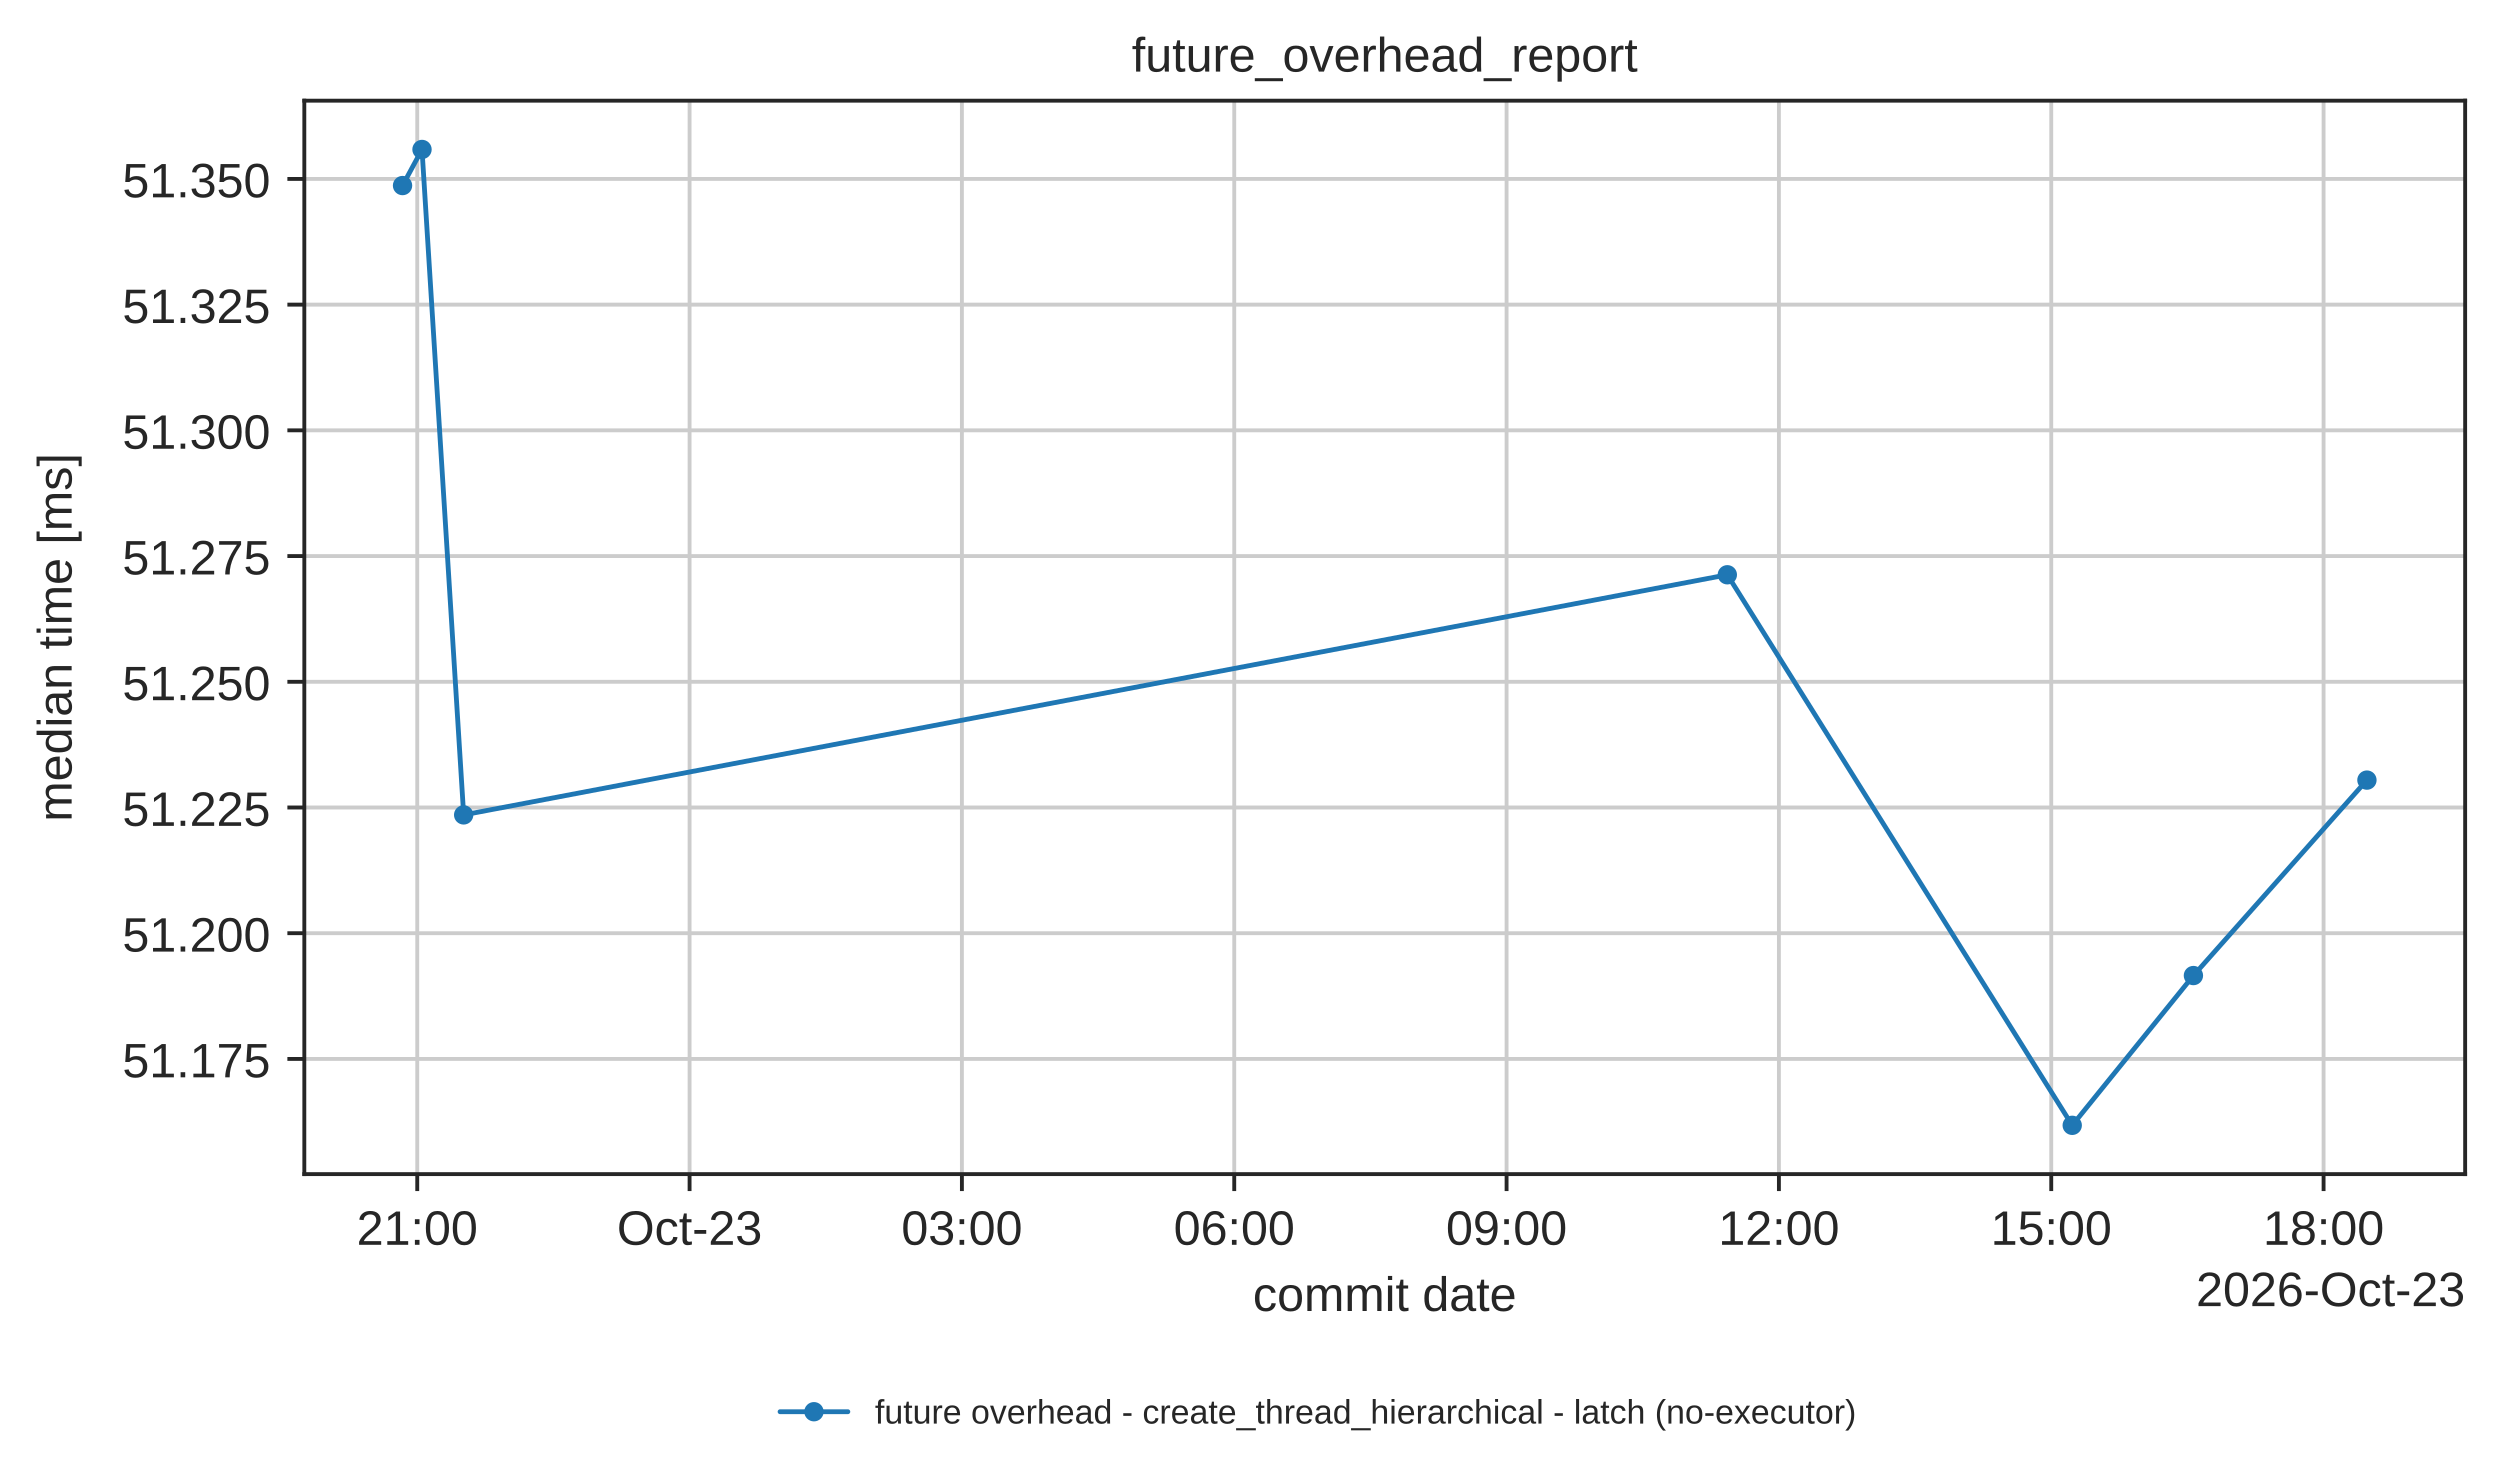
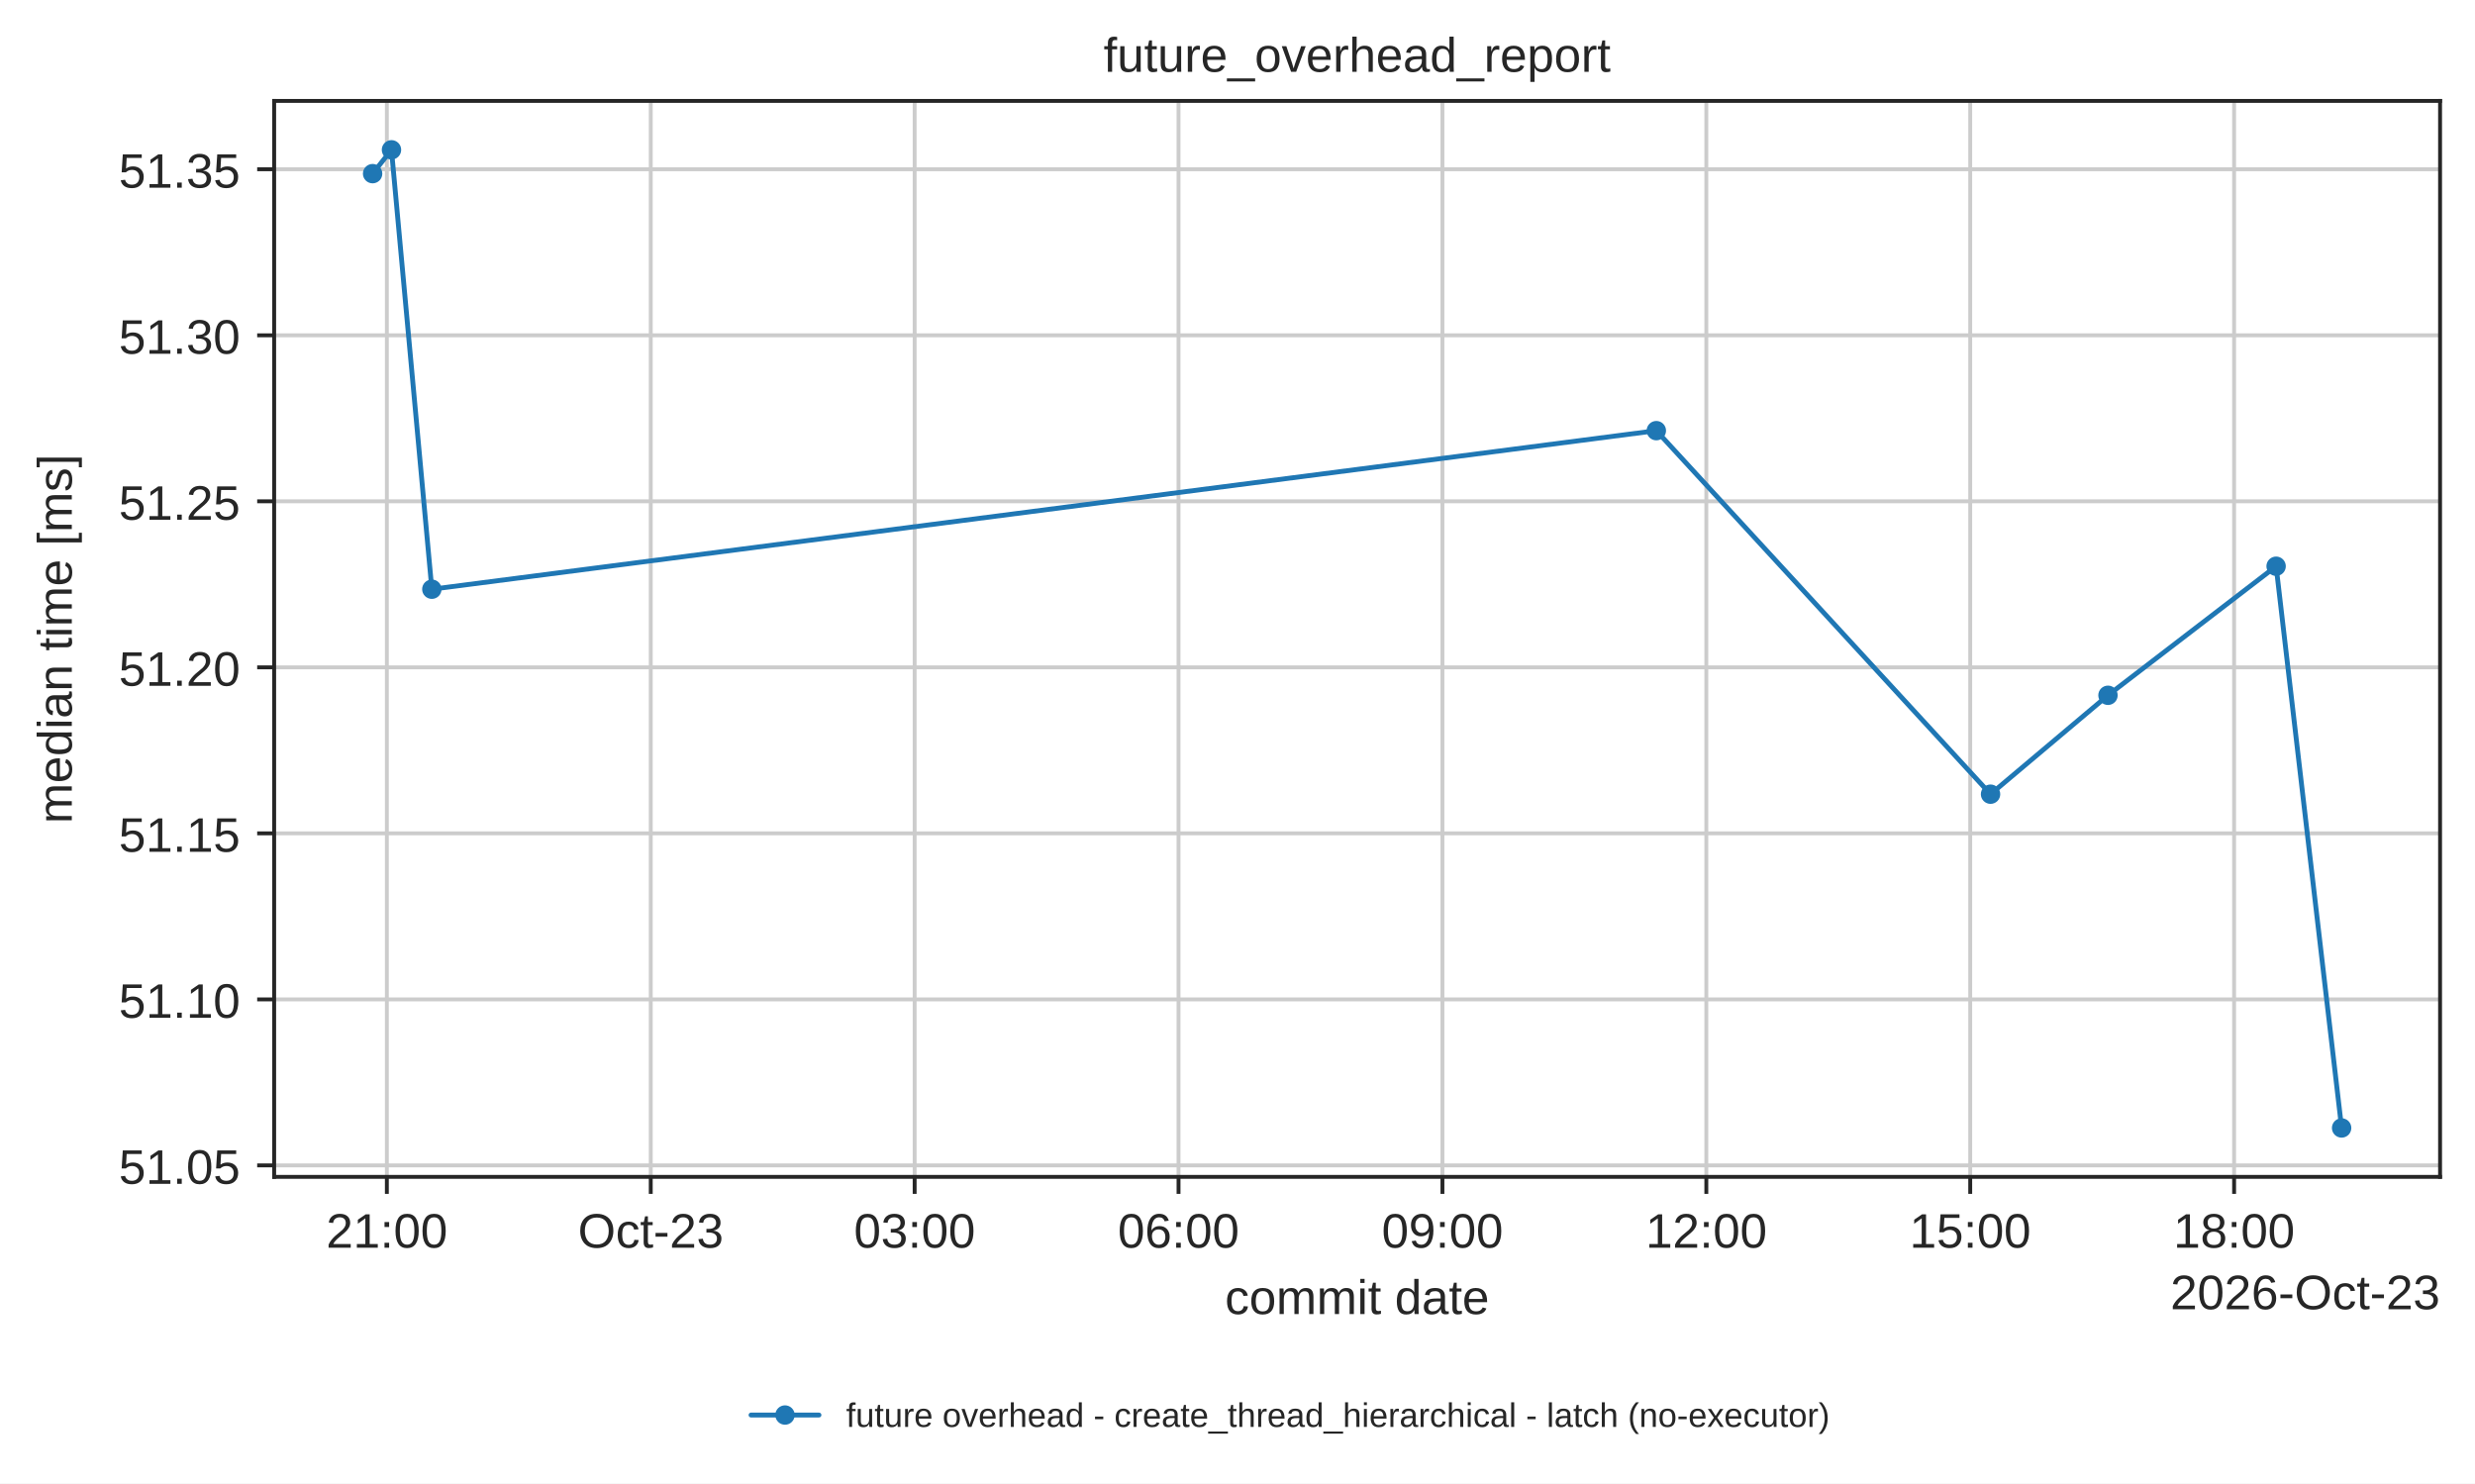
- <svg xmlns="http://www.w3.org/2000/svg" xmlns:xlink="http://www.w3.org/1999/xlink" width="516.469pt" height="305.745pt" viewBox="0 0 516.469 305.745" version="1.1">
+ <svg xmlns="http://www.w3.org/2000/svg" xmlns:xlink="http://www.w3.org/1999/xlink" width="510.106pt" height="305.745pt" viewBox="0 0 510.106 305.745" version="1.1">
  <defs>
    <style type="text/css">*{stroke-linejoin: round; stroke-linecap: butt}</style>
  </defs>
  <g id="figure_1">
    <g id="patch_1">
-       <path d="M 0 305.745  L 516.469 305.745  L 516.469 0  L 0 0  z " style="fill: #ffffff" />
+       <path d="M 0 305.745  L 510.106 305.745  L 510.106 0  L 0 0  z " style="fill: #ffffff" />
    </g>
    <g id="axes_1">
      <g id="patch_2">
-         <path d="M 62.869 242.558  L 509.269 242.558  L 509.269 20.798  L 62.869 20.798  z " style="fill: #ffffff" />
+         <path d="M 56.506 242.558  L 502.906 242.558  L 502.906 20.798  L 56.506 20.798  z " style="fill: #ffffff" />
      </g>
      <g id="matplotlib.axis_1">
        <g id="xtick_1">
          <g id="line2d_1">
-             <path d="M 86.197 242.558  L 86.197 20.798  " clip-path="url(#p5072cd6337)" style="fill: none; stroke: #cccccc; stroke-width: 0.8; stroke-linecap: round" />
+             <path d="M 79.733 242.558  L 79.733 20.798  " clip-path="url(#pbe3b79be6a)" style="fill: none; stroke: #cccccc; stroke-width: 0.8; stroke-linecap: round" />
          </g>
          <g id="line2d_2">
            <defs>
              <path id="mdfc5214045" d="M 0 0  L 0 3.5  " style="stroke: #262626; stroke-width: 0.8" />
            </defs>
            <g>
-               <use xlink:href="#mdfc5214045" x="86.197" y="242.558" style="fill: #262626; stroke: #262626; stroke-width: 0.8" />
+               <use xlink:href="#mdfc5214045" x="79.733" y="242.558" style="fill: #262626; stroke: #262626; stroke-width: 0.8" />
            </g>
          </g>
          <g id="text_1">
-             <text style="fill: #262626; font: 10px 'Arial', 'DejaVu Sans', 'Liberation Sans', 'Bitstream Vera Sans', sans-serif; text-anchor: middle" x="86.197" y="257.157" transform="rotate(-0 86.19671 257.1569)">21:00</text>
+             <text style="fill: #262626; font: 10px 'Arial', 'DejaVu Sans', 'Liberation Sans', 'Bitstream Vera Sans', sans-serif; text-anchor: middle" x="79.733" y="257.157" transform="rotate(-0 79.73316 257.1569)">21:00</text>
          </g>
        </g>
        <g id="xtick_2">
          <g id="line2d_3">
-             <path d="M 142.458 242.558  L 142.458 20.798  " clip-path="url(#p5072cd6337)" style="fill: none; stroke: #cccccc; stroke-width: 0.8; stroke-linecap: round" />
+             <path d="M 134.122 242.558  L 134.122 20.798  " clip-path="url(#pbe3b79be6a)" style="fill: none; stroke: #cccccc; stroke-width: 0.8; stroke-linecap: round" />
          </g>
          <g id="line2d_4">
            <g>
-               <use xlink:href="#mdfc5214045" x="142.458" y="242.558" style="fill: #262626; stroke: #262626; stroke-width: 0.8" />
+               <use xlink:href="#mdfc5214045" x="134.122" y="242.558" style="fill: #262626; stroke: #262626; stroke-width: 0.8" />
            </g>
          </g>
          <g id="text_2">
-             <text style="fill: #262626; font: 10px 'Arial', 'DejaVu Sans', 'Liberation Sans', 'Bitstream Vera Sans', sans-serif; text-anchor: middle" x="142.458" y="257.157" transform="rotate(-0 142.4576 257.1569)">Oct-23</text>
+             <text style="fill: #262626; font: 10px 'Arial', 'DejaVu Sans', 'Liberation Sans', 'Bitstream Vera Sans', sans-serif; text-anchor: middle" x="134.122" y="257.157" transform="rotate(-0 134.1223 257.1569)">Oct-23</text>
          </g>
        </g>
        <g id="xtick_3">
          <g id="line2d_5">
-             <path d="M 198.718 242.558  L 198.718 20.798  " clip-path="url(#p5072cd6337)" style="fill: none; stroke: #cccccc; stroke-width: 0.8; stroke-linecap: round" />
+             <path d="M 188.511 242.558  L 188.511 20.798  " clip-path="url(#pbe3b79be6a)" style="fill: none; stroke: #cccccc; stroke-width: 0.8; stroke-linecap: round" />
          </g>
          <g id="line2d_6">
            <g>
-               <use xlink:href="#mdfc5214045" x="198.718" y="242.558" style="fill: #262626; stroke: #262626; stroke-width: 0.8" />
+               <use xlink:href="#mdfc5214045" x="188.511" y="242.558" style="fill: #262626; stroke: #262626; stroke-width: 0.8" />
            </g>
          </g>
          <g id="text_3">
-             <text style="fill: #262626; font: 10px 'Arial', 'DejaVu Sans', 'Liberation Sans', 'Bitstream Vera Sans', sans-serif; text-anchor: middle" x="198.718" y="257.157" transform="rotate(-0 198.7185 257.1569)">03:00</text>
+             <text style="fill: #262626; font: 10px 'Arial', 'DejaVu Sans', 'Liberation Sans', 'Bitstream Vera Sans', sans-serif; text-anchor: middle" x="188.511" y="257.157" transform="rotate(-0 188.5114 257.1569)">03:00</text>
          </g>
        </g>
        <g id="xtick_4">
          <g id="line2d_7">
-             <path d="M 254.979 242.558  L 254.979 20.798  " clip-path="url(#p5072cd6337)" style="fill: none; stroke: #cccccc; stroke-width: 0.8; stroke-linecap: round" />
+             <path d="M 242.9 242.558  L 242.9 20.798  " clip-path="url(#pbe3b79be6a)" style="fill: none; stroke: #cccccc; stroke-width: 0.8; stroke-linecap: round" />
          </g>
          <g id="line2d_8">
            <g>
-               <use xlink:href="#mdfc5214045" x="254.979" y="242.558" style="fill: #262626; stroke: #262626; stroke-width: 0.8" />
+               <use xlink:href="#mdfc5214045" x="242.9" y="242.558" style="fill: #262626; stroke: #262626; stroke-width: 0.8" />
            </g>
          </g>
          <g id="text_4">
-             <text style="fill: #262626; font: 10px 'Arial', 'DejaVu Sans', 'Liberation Sans', 'Bitstream Vera Sans', sans-serif; text-anchor: middle" x="254.979" y="257.157" transform="rotate(-0 254.9794 257.1569)">06:00</text>
+             <text style="fill: #262626; font: 10px 'Arial', 'DejaVu Sans', 'Liberation Sans', 'Bitstream Vera Sans', sans-serif; text-anchor: middle" x="242.9" y="257.157" transform="rotate(-0 242.9004 257.1569)">06:00</text>
          </g>
        </g>
        <g id="xtick_5">
          <g id="line2d_9">
-             <path d="M 311.24 242.558  L 311.24 20.798  " clip-path="url(#p5072cd6337)" style="fill: none; stroke: #cccccc; stroke-width: 0.8; stroke-linecap: round" />
+             <path d="M 297.29 242.558  L 297.29 20.798  " clip-path="url(#pbe3b79be6a)" style="fill: none; stroke: #cccccc; stroke-width: 0.8; stroke-linecap: round" />
          </g>
          <g id="line2d_10">
            <g>
-               <use xlink:href="#mdfc5214045" x="311.24" y="242.558" style="fill: #262626; stroke: #262626; stroke-width: 0.8" />
+               <use xlink:href="#mdfc5214045" x="297.29" y="242.558" style="fill: #262626; stroke: #262626; stroke-width: 0.8" />
            </g>
          </g>
          <g id="text_5">
-             <text style="fill: #262626; font: 10px 'Arial', 'DejaVu Sans', 'Liberation Sans', 'Bitstream Vera Sans', sans-serif; text-anchor: middle" x="311.24" y="257.157" transform="rotate(-0 311.2403 257.1569)">09:00</text>
+             <text style="fill: #262626; font: 10px 'Arial', 'DejaVu Sans', 'Liberation Sans', 'Bitstream Vera Sans', sans-serif; text-anchor: middle" x="297.29" y="257.157" transform="rotate(-0 297.2895 257.1569)">09:00</text>
          </g>
        </g>
        <g id="xtick_6">
          <g id="line2d_11">
-             <path d="M 367.501 242.558  L 367.501 20.798  " clip-path="url(#p5072cd6337)" style="fill: none; stroke: #cccccc; stroke-width: 0.8; stroke-linecap: round" />
+             <path d="M 351.679 242.558  L 351.679 20.798  " clip-path="url(#pbe3b79be6a)" style="fill: none; stroke: #cccccc; stroke-width: 0.8; stroke-linecap: round" />
          </g>
          <g id="line2d_12">
            <g>
-               <use xlink:href="#mdfc5214045" x="367.501" y="242.558" style="fill: #262626; stroke: #262626; stroke-width: 0.8" />
+               <use xlink:href="#mdfc5214045" x="351.679" y="242.558" style="fill: #262626; stroke: #262626; stroke-width: 0.8" />
            </g>
          </g>
          <g id="text_6">
-             <text style="fill: #262626; font: 10px 'Arial', 'DejaVu Sans', 'Liberation Sans', 'Bitstream Vera Sans', sans-serif; text-anchor: middle" x="367.501" y="257.157" transform="rotate(-0 367.5012 257.1569)">12:00</text>
+             <text style="fill: #262626; font: 10px 'Arial', 'DejaVu Sans', 'Liberation Sans', 'Bitstream Vera Sans', sans-serif; text-anchor: middle" x="351.679" y="257.157" transform="rotate(-0 351.6786 257.1569)">12:00</text>
          </g>
        </g>
        <g id="xtick_7">
          <g id="line2d_13">
-             <path d="M 423.762 242.558  L 423.762 20.798  " clip-path="url(#p5072cd6337)" style="fill: none; stroke: #cccccc; stroke-width: 0.8; stroke-linecap: round" />
+             <path d="M 406.068 242.558  L 406.068 20.798  " clip-path="url(#pbe3b79be6a)" style="fill: none; stroke: #cccccc; stroke-width: 0.8; stroke-linecap: round" />
          </g>
          <g id="line2d_14">
            <g>
-               <use xlink:href="#mdfc5214045" x="423.762" y="242.558" style="fill: #262626; stroke: #262626; stroke-width: 0.8" />
+               <use xlink:href="#mdfc5214045" x="406.068" y="242.558" style="fill: #262626; stroke: #262626; stroke-width: 0.8" />
            </g>
          </g>
          <g id="text_7">
-             <text style="fill: #262626; font: 10px 'Arial', 'DejaVu Sans', 'Liberation Sans', 'Bitstream Vera Sans', sans-serif; text-anchor: middle" x="423.762" y="257.157" transform="rotate(-0 423.7621 257.1569)">15:00</text>
+             <text style="fill: #262626; font: 10px 'Arial', 'DejaVu Sans', 'Liberation Sans', 'Bitstream Vera Sans', sans-serif; text-anchor: middle" x="406.068" y="257.157" transform="rotate(-0 406.0677 257.1569)">15:00</text>
          </g>
        </g>
        <g id="xtick_8">
          <g id="line2d_15">
-             <path d="M 480.023 242.558  L 480.023 20.798  " clip-path="url(#p5072cd6337)" style="fill: none; stroke: #cccccc; stroke-width: 0.8; stroke-linecap: round" />
+             <path d="M 460.457 242.558  L 460.457 20.798  " clip-path="url(#pbe3b79be6a)" style="fill: none; stroke: #cccccc; stroke-width: 0.8; stroke-linecap: round" />
          </g>
          <g id="line2d_16">
            <g>
-               <use xlink:href="#mdfc5214045" x="480.023" y="242.558" style="fill: #262626; stroke: #262626; stroke-width: 0.8" />
+               <use xlink:href="#mdfc5214045" x="460.457" y="242.558" style="fill: #262626; stroke: #262626; stroke-width: 0.8" />
            </g>
          </g>
          <g id="text_8">
-             <text style="fill: #262626; font: 10px 'Arial', 'DejaVu Sans', 'Liberation Sans', 'Bitstream Vera Sans', sans-serif; text-anchor: middle" x="480.023" y="257.157" transform="rotate(-0 480.023 257.1569)">18:00</text>
+             <text style="fill: #262626; font: 10px 'Arial', 'DejaVu Sans', 'Liberation Sans', 'Bitstream Vera Sans', sans-serif; text-anchor: middle" x="460.457" y="257.157" transform="rotate(-0 460.4568 257.1569)">18:00</text>
          </g>
        </g>
        <g id="text_9">
-           <text style="fill: #262626; font: 10px 'Arial', 'DejaVu Sans', 'Liberation Sans', 'Bitstream Vera Sans', sans-serif; text-anchor: middle" x="286.069" y="270.835" transform="rotate(-0 286.0688 270.835)">commit date</text>
+           <text style="fill: #262626; font: 10px 'Arial', 'DejaVu Sans', 'Liberation Sans', 'Bitstream Vera Sans', sans-serif; text-anchor: middle" x="279.706" y="270.835" transform="rotate(-0 279.7063 270.835)">commit date</text>
        </g>
        <g id="text_10">
-           <text style="fill: #262626; font: 10px 'Arial', 'DejaVu Sans', 'Liberation Sans', 'Bitstream Vera Sans', sans-serif; text-anchor: end" x="509.269" y="269.835" transform="rotate(-0 509.2688 269.835)">2026-Oct-23</text>
+           <text style="fill: #262626; font: 10px 'Arial', 'DejaVu Sans', 'Liberation Sans', 'Bitstream Vera Sans', sans-serif; text-anchor: end" x="502.906" y="269.835" transform="rotate(-0 502.9062 269.835)">2026-Oct-23</text>
        </g>
      </g>
      <g id="matplotlib.axis_2">
        <g id="ytick_1">
          <g id="line2d_17">
-             <path d="M 62.869 218.761  L 509.269 218.761  " clip-path="url(#p5072cd6337)" style="fill: none; stroke: #cccccc; stroke-width: 0.8; stroke-linecap: round" />
+             <path d="M 56.506 240.195  L 502.906 240.195  " clip-path="url(#pbe3b79be6a)" style="fill: none; stroke: #cccccc; stroke-width: 0.8; stroke-linecap: round" />
          </g>
          <g id="line2d_18">
            <defs>
              <path id="m414165cd4d" d="M 0 0  L -3.5 0  " style="stroke: #262626; stroke-width: 0.8" />
            </defs>
            <g>
-               <use xlink:href="#m414165cd4d" x="62.869" y="218.761" style="fill: #262626; stroke: #262626; stroke-width: 0.8" />
+               <use xlink:href="#m414165cd4d" x="56.506" y="240.195" style="fill: #262626; stroke: #262626; stroke-width: 0.8" />
            </g>
          </g>
          <g id="text_11">
-             <text style="fill: #262626; font: 10px 'Arial', 'DejaVu Sans', 'Liberation Sans', 'Bitstream Vera Sans', sans-serif; text-anchor: end" x="55.869" y="222.56" transform="rotate(-0 55.86875 222.5602)">51.175</text>
+             <text style="fill: #262626; font: 10px 'Arial', 'DejaVu Sans', 'Liberation Sans', 'Bitstream Vera Sans', sans-serif; text-anchor: end" x="49.506" y="243.994" transform="rotate(-0 49.50625 243.9942)">51.05</text>
          </g>
        </g>
        <g id="ytick_2">
          <g id="line2d_19">
-             <path d="M 62.869 192.79  L 509.269 192.79  " clip-path="url(#p5072cd6337)" style="fill: none; stroke: #cccccc; stroke-width: 0.8; stroke-linecap: round" />
+             <path d="M 56.506 205.977  L 502.906 205.977  " clip-path="url(#pbe3b79be6a)" style="fill: none; stroke: #cccccc; stroke-width: 0.8; stroke-linecap: round" />
          </g>
          <g id="line2d_20">
            <g>
-               <use xlink:href="#m414165cd4d" x="62.869" y="192.79" style="fill: #262626; stroke: #262626; stroke-width: 0.8" />
+               <use xlink:href="#m414165cd4d" x="56.506" y="205.977" style="fill: #262626; stroke: #262626; stroke-width: 0.8" />
            </g>
          </g>
          <g id="text_12">
-             <text style="fill: #262626; font: 10px 'Arial', 'DejaVu Sans', 'Liberation Sans', 'Bitstream Vera Sans', sans-serif; text-anchor: end" x="55.869" y="196.589" transform="rotate(-0 55.86875 196.589)">51.200</text>
+             <text style="fill: #262626; font: 10px 'Arial', 'DejaVu Sans', 'Liberation Sans', 'Bitstream Vera Sans', sans-serif; text-anchor: end" x="49.506" y="209.776" transform="rotate(-0 49.50625 209.7761)">51.10</text>
          </g>
        </g>
        <g id="ytick_3">
          <g id="line2d_21">
-             <path d="M 62.869 166.819  L 509.269 166.819  " clip-path="url(#p5072cd6337)" style="fill: none; stroke: #cccccc; stroke-width: 0.8; stroke-linecap: round" />
+             <path d="M 56.506 171.759  L 502.906 171.759  " clip-path="url(#pbe3b79be6a)" style="fill: none; stroke: #cccccc; stroke-width: 0.8; stroke-linecap: round" />
          </g>
          <g id="line2d_22">
            <g>
-               <use xlink:href="#m414165cd4d" x="62.869" y="166.819" style="fill: #262626; stroke: #262626; stroke-width: 0.8" />
+               <use xlink:href="#m414165cd4d" x="56.506" y="171.759" style="fill: #262626; stroke: #262626; stroke-width: 0.8" />
            </g>
          </g>
          <g id="text_13">
-             <text style="fill: #262626; font: 10px 'Arial', 'DejaVu Sans', 'Liberation Sans', 'Bitstream Vera Sans', sans-serif; text-anchor: end" x="55.869" y="170.618" transform="rotate(-0 55.86875 170.6177)">51.225</text>
+             <text style="fill: #262626; font: 10px 'Arial', 'DejaVu Sans', 'Liberation Sans', 'Bitstream Vera Sans', sans-serif; text-anchor: end" x="49.506" y="175.558" transform="rotate(-0 49.50625 175.558)">51.15</text>
          </g>
        </g>
        <g id="ytick_4">
          <g id="line2d_23">
-             <path d="M 62.869 140.847  L 509.269 140.847  " clip-path="url(#p5072cd6337)" style="fill: none; stroke: #cccccc; stroke-width: 0.8; stroke-linecap: round" />
+             <path d="M 56.506 137.541  L 502.906 137.541  " clip-path="url(#pbe3b79be6a)" style="fill: none; stroke: #cccccc; stroke-width: 0.8; stroke-linecap: round" />
          </g>
          <g id="line2d_24">
            <g>
-               <use xlink:href="#m414165cd4d" x="62.869" y="140.847" style="fill: #262626; stroke: #262626; stroke-width: 0.8" />
+               <use xlink:href="#m414165cd4d" x="56.506" y="137.541" style="fill: #262626; stroke: #262626; stroke-width: 0.8" />
            </g>
          </g>
          <g id="text_14">
-             <text style="fill: #262626; font: 10px 'Arial', 'DejaVu Sans', 'Liberation Sans', 'Bitstream Vera Sans', sans-serif; text-anchor: end" x="55.869" y="144.647" transform="rotate(-0 55.86875 144.6465)">51.250</text>
+             <text style="fill: #262626; font: 10px 'Arial', 'DejaVu Sans', 'Liberation Sans', 'Bitstream Vera Sans', sans-serif; text-anchor: end" x="49.506" y="141.34" transform="rotate(-0 49.50625 141.3399)">51.20</text>
          </g>
        </g>
        <g id="ytick_5">
          <g id="line2d_25">
-             <path d="M 62.869 114.876  L 509.269 114.876  " clip-path="url(#p5072cd6337)" style="fill: none; stroke: #cccccc; stroke-width: 0.8; stroke-linecap: round" />
+             <path d="M 56.506 103.323  L 502.906 103.323  " clip-path="url(#pbe3b79be6a)" style="fill: none; stroke: #cccccc; stroke-width: 0.8; stroke-linecap: round" />
          </g>
          <g id="line2d_26">
            <g>
-               <use xlink:href="#m414165cd4d" x="62.869" y="114.876" style="fill: #262626; stroke: #262626; stroke-width: 0.8" />
+               <use xlink:href="#m414165cd4d" x="56.506" y="103.323" style="fill: #262626; stroke: #262626; stroke-width: 0.8" />
            </g>
          </g>
          <g id="text_15">
-             <text style="fill: #262626; font: 10px 'Arial', 'DejaVu Sans', 'Liberation Sans', 'Bitstream Vera Sans', sans-serif; text-anchor: end" x="55.869" y="118.675" transform="rotate(-0 55.86875 118.6753)">51.275</text>
+             <text style="fill: #262626; font: 10px 'Arial', 'DejaVu Sans', 'Liberation Sans', 'Bitstream Vera Sans', sans-serif; text-anchor: end" x="49.506" y="107.122" transform="rotate(-0 49.50625 107.1218)">51.25</text>
          </g>
        </g>
        <g id="ytick_6">
          <g id="line2d_27">
-             <path d="M 62.869 88.905  L 509.269 88.905  " clip-path="url(#p5072cd6337)" style="fill: none; stroke: #cccccc; stroke-width: 0.8; stroke-linecap: round" />
+             <path d="M 56.506 69.104  L 502.906 69.104  " clip-path="url(#pbe3b79be6a)" style="fill: none; stroke: #cccccc; stroke-width: 0.8; stroke-linecap: round" />
          </g>
          <g id="line2d_28">
            <g>
-               <use xlink:href="#m414165cd4d" x="62.869" y="88.905" style="fill: #262626; stroke: #262626; stroke-width: 0.8" />
+               <use xlink:href="#m414165cd4d" x="56.506" y="69.104" style="fill: #262626; stroke: #262626; stroke-width: 0.8" />
            </g>
          </g>
          <g id="text_16">
-             <text style="fill: #262626; font: 10px 'Arial', 'DejaVu Sans', 'Liberation Sans', 'Bitstream Vera Sans', sans-serif; text-anchor: end" x="55.869" y="92.704" transform="rotate(-0 55.86875 92.7041)">51.300</text>
+             <text style="fill: #262626; font: 10px 'Arial', 'DejaVu Sans', 'Liberation Sans', 'Bitstream Vera Sans', sans-serif; text-anchor: end" x="49.506" y="72.904" transform="rotate(-0 49.50625 72.90371)">51.30</text>
          </g>
        </g>
        <g id="ytick_7">
          <g id="line2d_29">
-             <path d="M 62.869 62.934  L 509.269 62.934  " clip-path="url(#p5072cd6337)" style="fill: none; stroke: #cccccc; stroke-width: 0.8; stroke-linecap: round" />
+             <path d="M 56.506 34.886  L 502.906 34.886  " clip-path="url(#pbe3b79be6a)" style="fill: none; stroke: #cccccc; stroke-width: 0.8; stroke-linecap: round" />
          </g>
          <g id="line2d_30">
            <g>
-               <use xlink:href="#m414165cd4d" x="62.869" y="62.934" style="fill: #262626; stroke: #262626; stroke-width: 0.8" />
+               <use xlink:href="#m414165cd4d" x="56.506" y="34.886" style="fill: #262626; stroke: #262626; stroke-width: 0.8" />
            </g>
          </g>
          <g id="text_17">
-             <text style="fill: #262626; font: 10px 'Arial', 'DejaVu Sans', 'Liberation Sans', 'Bitstream Vera Sans', sans-serif; text-anchor: end" x="55.869" y="66.733" transform="rotate(-0 55.86875 66.73289)">51.325</text>
-           </g>
-         </g>
-         <g id="ytick_8">
-           <g id="line2d_31">
-             <path d="M 62.869 36.962  L 509.269 36.962  " clip-path="url(#p5072cd6337)" style="fill: none; stroke: #cccccc; stroke-width: 0.8; stroke-linecap: round" />
-           </g>
-           <g id="line2d_32">
-             <g>
-               <use xlink:href="#m414165cd4d" x="62.869" y="36.962" style="fill: #262626; stroke: #262626; stroke-width: 0.8" />
-             </g>
-           </g>
-           <g id="text_18">
-             <text style="fill: #262626; font: 10px 'Arial', 'DejaVu Sans', 'Liberation Sans', 'Bitstream Vera Sans', sans-serif; text-anchor: end" x="55.869" y="40.762" transform="rotate(-0 55.86875 40.76167)">51.350</text>
-           </g>
-         </g>
-         <g id="text_19">
+             <text style="fill: #262626; font: 10px 'Arial', 'DejaVu Sans', 'Liberation Sans', 'Bitstream Vera Sans', sans-serif; text-anchor: end" x="49.506" y="38.686" transform="rotate(-0 49.50625 38.68562)">51.35</text>
+           </g>
+         </g>
+         <g id="text_18">
          <text style="fill: #262626; font: 10px 'Arial', 'DejaVu Sans', 'Liberation Sans', 'Bitstream Vera Sans', sans-serif; text-anchor: middle" x="14.798" y="131.678" transform="rotate(-90 14.79844 131.6784)">median time [ms]</text>
        </g>
      </g>
-       <g id="line2d_33">
-         <path d="M 83.16 38.333  L 87.181 30.878  L 95.787 168.348  L 356.843 118.742  L 428.096 232.478  L 453.132 201.537  L 488.978 161.16  " clip-path="url(#p5072cd6337)" style="fill: none; stroke: #1f77b4; stroke-linecap: round" />
+       <g id="line2d_31">
+         <path d="M 76.797 35.789  L 80.685 30.878  L 89.004 121.439  L 341.375 88.76  L 410.258 163.686  L 434.461 143.303  L 469.114 116.704  L 482.615 232.478  " clip-path="url(#pbe3b79be6a)" style="fill: none; stroke: #1f77b4; stroke-linecap: round" />
        <defs>
          <path id="m20e5526daa" d="M 0 1.5  C 0.398 1.5 0.779 1.342 1.061 1.061  C 1.342 0.779 1.5 0.398 1.5 0  C 1.5 -0.398 1.342 -0.779 1.061 -1.061  C 0.779 -1.342 0.398 -1.5 0 -1.5  C -0.398 -1.5 -0.779 -1.342 -1.061 -1.061  C -1.342 -0.779 -1.5 -0.398 -1.5 0  C -1.5 0.398 -1.342 0.779 -1.061 1.061  C -0.779 1.342 -0.398 1.5 0 1.5  z " style="stroke: #1f77b4" />
        </defs>
-         <g clip-path="url(#p5072cd6337)">
-           <use xlink:href="#m20e5526daa" x="83.16" y="38.333" style="fill: #1f77b4; stroke: #1f77b4" />
-           <use xlink:href="#m20e5526daa" x="87.181" y="30.878" style="fill: #1f77b4; stroke: #1f77b4" />
-           <use xlink:href="#m20e5526daa" x="95.787" y="168.348" style="fill: #1f77b4; stroke: #1f77b4" />
-           <use xlink:href="#m20e5526daa" x="356.843" y="118.742" style="fill: #1f77b4; stroke: #1f77b4" />
-           <use xlink:href="#m20e5526daa" x="428.096" y="232.478" style="fill: #1f77b4; stroke: #1f77b4" />
-           <use xlink:href="#m20e5526daa" x="453.132" y="201.537" style="fill: #1f77b4; stroke: #1f77b4" />
-           <use xlink:href="#m20e5526daa" x="488.978" y="161.16" style="fill: #1f77b4; stroke: #1f77b4" />
+         <g clip-path="url(#pbe3b79be6a)">
+           <use xlink:href="#m20e5526daa" x="76.797" y="35.789" style="fill: #1f77b4; stroke: #1f77b4" />
+           <use xlink:href="#m20e5526daa" x="80.685" y="30.878" style="fill: #1f77b4; stroke: #1f77b4" />
+           <use xlink:href="#m20e5526daa" x="89.004" y="121.439" style="fill: #1f77b4; stroke: #1f77b4" />
+           <use xlink:href="#m20e5526daa" x="341.375" y="88.76" style="fill: #1f77b4; stroke: #1f77b4" />
+           <use xlink:href="#m20e5526daa" x="410.258" y="163.686" style="fill: #1f77b4; stroke: #1f77b4" />
+           <use xlink:href="#m20e5526daa" x="434.461" y="143.303" style="fill: #1f77b4; stroke: #1f77b4" />
+           <use xlink:href="#m20e5526daa" x="469.114" y="116.704" style="fill: #1f77b4; stroke: #1f77b4" />
+           <use xlink:href="#m20e5526daa" x="482.615" y="232.478" style="fill: #1f77b4; stroke: #1f77b4" />
        </g>
      </g>
      <g id="patch_3">
-         <path d="M 62.869 242.558  L 62.869 20.798  " style="fill: none; stroke: #262626; stroke-width: 0.8; stroke-linejoin: miter; stroke-linecap: square" />
+         <path d="M 56.506 242.558  L 56.506 20.798  " style="fill: none; stroke: #262626; stroke-width: 0.8; stroke-linejoin: miter; stroke-linecap: square" />
      </g>
      <g id="patch_4">
-         <path d="M 509.269 242.558  L 509.269 20.798  " style="fill: none; stroke: #262626; stroke-width: 0.8; stroke-linejoin: miter; stroke-linecap: square" />
+         <path d="M 502.906 242.558  L 502.906 20.798  " style="fill: none; stroke: #262626; stroke-width: 0.8; stroke-linejoin: miter; stroke-linecap: square" />
      </g>
      <g id="patch_5">
-         <path d="M 62.869 242.558  L 509.269 242.558  " style="fill: none; stroke: #262626; stroke-width: 0.8; stroke-linejoin: miter; stroke-linecap: square" />
+         <path d="M 56.506 242.558  L 502.906 242.558  " style="fill: none; stroke: #262626; stroke-width: 0.8; stroke-linejoin: miter; stroke-linecap: square" />
      </g>
      <g id="patch_6">
-         <path d="M 62.869 20.798  L 509.269 20.798  " style="fill: none; stroke: #262626; stroke-width: 0.8; stroke-linejoin: miter; stroke-linecap: square" />
-       </g>
-       <g id="text_20">
-         <text style="fill: #262626; font: 10px 'Arial', 'DejaVu Sans', 'Liberation Sans', 'Bitstream Vera Sans', sans-serif; text-anchor: middle" x="286.069" y="14.798" transform="rotate(-0 286.0688 14.79844)">future_overhead_report</text>
+         <path d="M 56.506 20.798  L 502.906 20.798  " style="fill: none; stroke: #262626; stroke-width: 0.8; stroke-linejoin: miter; stroke-linecap: square" />
+       </g>
+       <g id="text_19">
+         <text style="fill: #262626; font: 10px 'Arial', 'DejaVu Sans', 'Liberation Sans', 'Bitstream Vera Sans', sans-serif; text-anchor: middle" x="279.706" y="14.798" transform="rotate(-0 279.7063 14.79844)">future_overhead_report</text>
      </g>
      <g id="legend_1">
-         <g id="line2d_34">
-           <path d="M 161.154 291.644  L 168.154 291.644  L 175.154 291.644  " style="fill: none; stroke: #1f77b4; stroke-linecap: round" />
+         <g id="line2d_32">
+           <path d="M 154.792 291.644  L 161.792 291.644  L 168.792 291.644  " style="fill: none; stroke: #1f77b4; stroke-linecap: round" />
          <g>
-             <use xlink:href="#m20e5526daa" x="168.154" y="291.644" style="fill: #1f77b4; stroke: #1f77b4" />
-           </g>
-         </g>
-         <g id="text_21">
-           <text style="fill: #262626; font: 7px 'Arial', 'DejaVu Sans', 'Liberation Sans', 'Bitstream Vera Sans', sans-serif; text-anchor: start" x="180.754" y="294.094" transform="rotate(-0 180.7543 294.0941)">future overhead - create_thread_hierarchical - latch (no-executor)</text>
+             <use xlink:href="#m20e5526daa" x="161.792" y="291.644" style="fill: #1f77b4; stroke: #1f77b4" />
+           </g>
+         </g>
+         <g id="text_20">
+           <text style="fill: #262626; font: 7px 'Arial', 'DejaVu Sans', 'Liberation Sans', 'Bitstream Vera Sans', sans-serif; text-anchor: start" x="174.392" y="294.094" transform="rotate(-0 174.3918 294.0941)">future overhead - create_thread_hierarchical - latch (no-executor)</text>
        </g>
      </g>
    </g>
  </g>
  <defs>
-     <clipPath id="p5072cd6337">
-       <rect x="62.869" y="20.798" width="446.4" height="221.76" />
+     <clipPath id="pbe3b79be6a">
+       <rect x="56.506" y="20.798" width="446.4" height="221.76" />
    </clipPath>
  </defs>
</svg>
